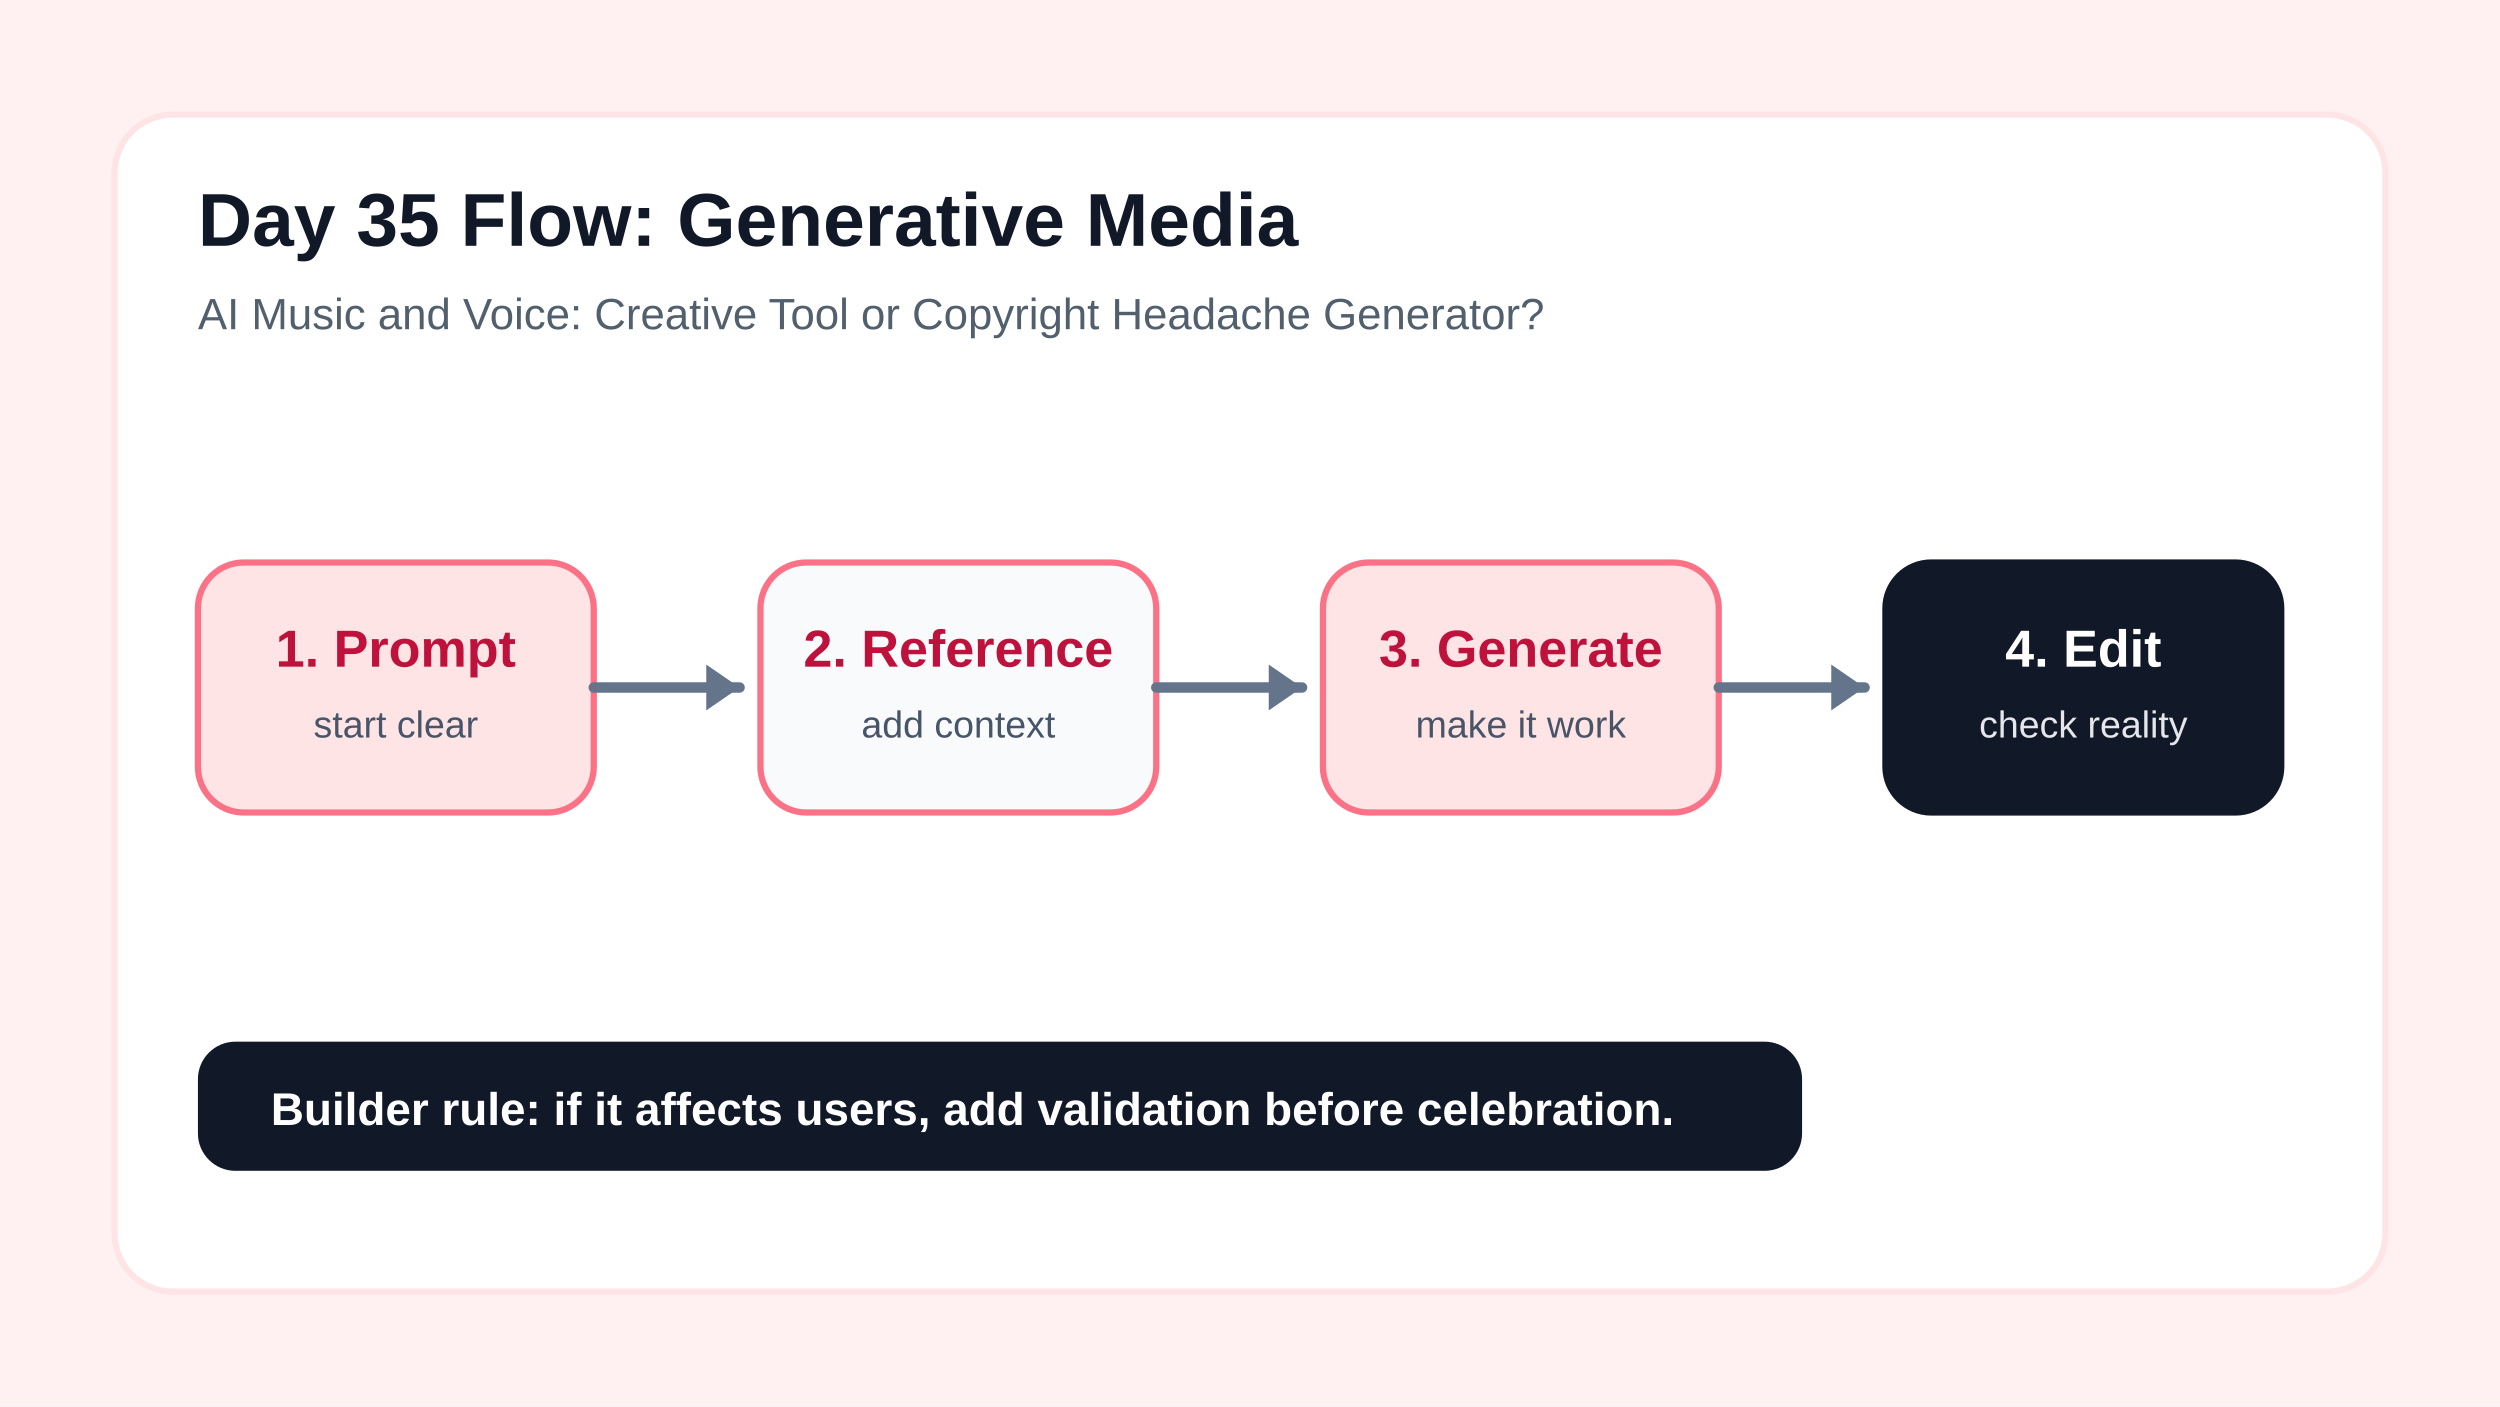
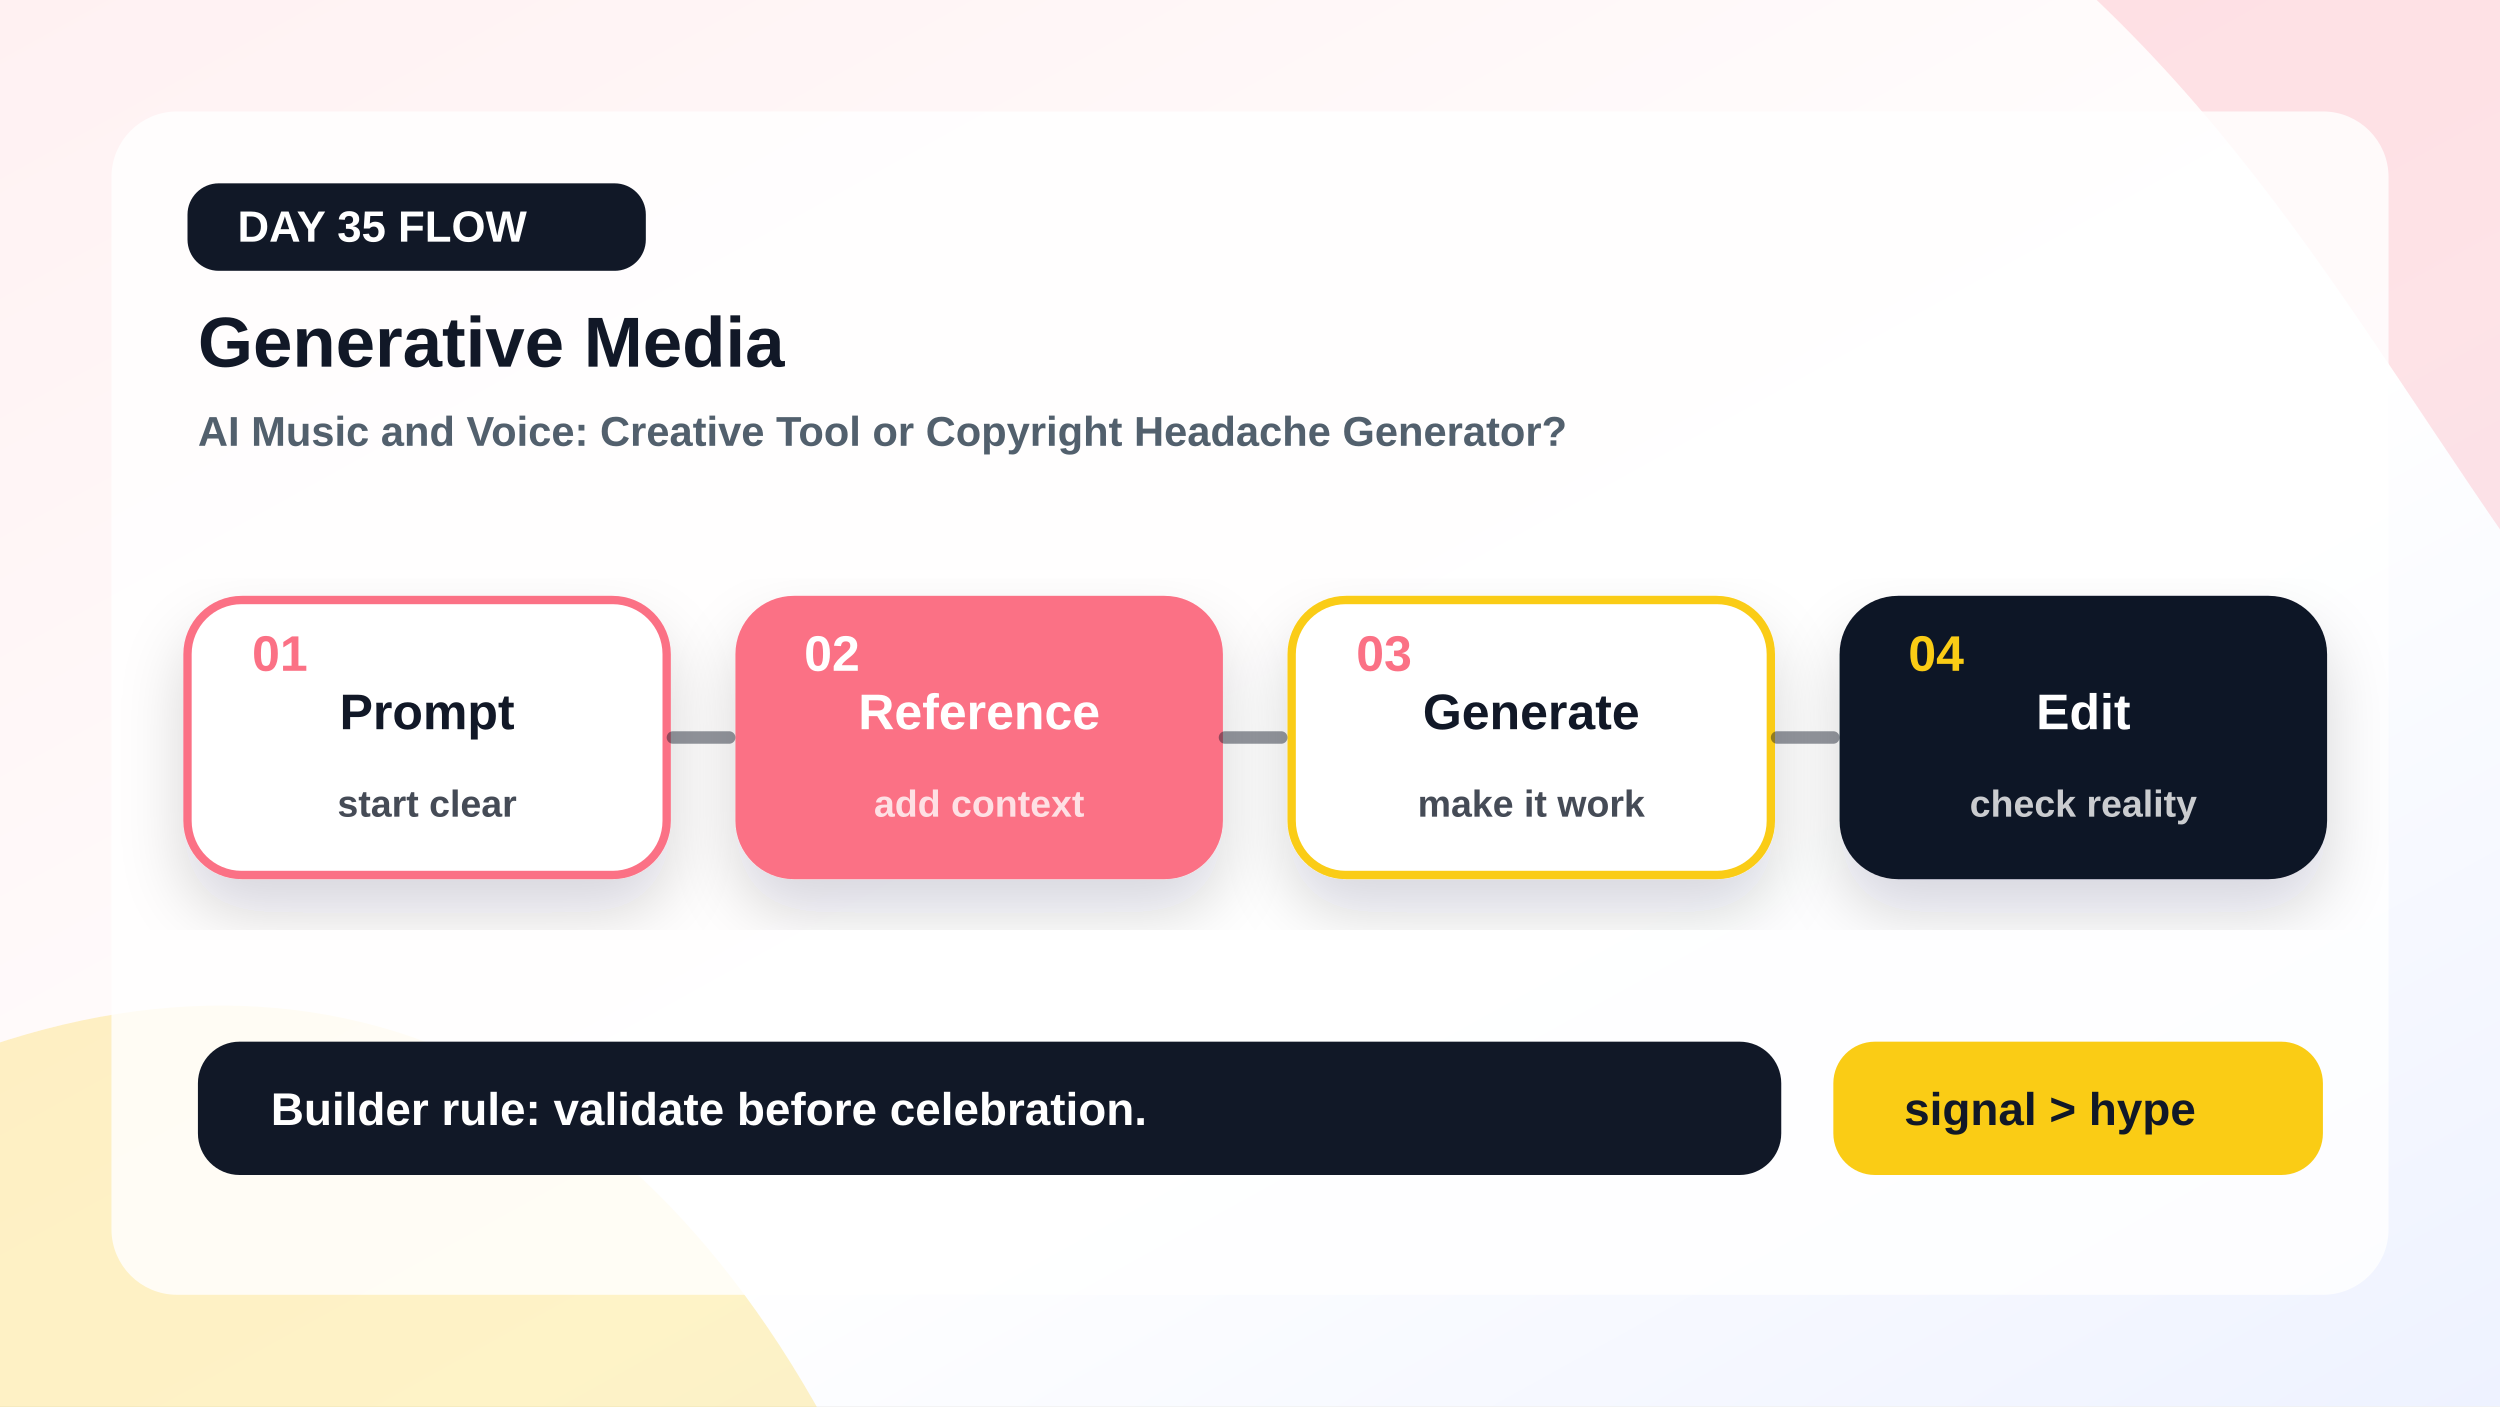
<svg xmlns="http://www.w3.org/2000/svg" width="1200" height="675" viewBox="0 0 1200 675" role="img" aria-labelledby="title desc">
-   <rect width="1200" height="675" fill="#fff1f2" />
-   <rect x="55" y="55" width="1090" height="565" rx="28" fill="#ffffff" stroke="#ffe4e6" stroke-width="3" />
-   <text x="95" y="118" font-family="Arial, sans-serif" font-size="36" font-weight="900" fill="#111827">Day 35 Flow: Generative Media</text>
-   <text x="95" y="158" font-family="Arial, sans-serif" font-size="21" fill="#52606d">AI Music and Voice: Creative Tool or Copyright Headache Generator?</text>
+   <defs>
+     <linearGradient id="bg" x1="0" y1="0" x2="1" y2="1">
+       <stop offset="0" stop-color="#fff1f2" />
+       <stop offset="0.60" stop-color="#ffffff" />
+       <stop offset="1" stop-color="#eef2ff" />
+     </linearGradient>
+     <filter id="shadow" x="-20%" y="-20%" width="140%" height="140%">
+       <feDropShadow dx="0" dy="16" stdDeviation="15" flood-color="#0f172a" flood-opacity="0.16" />
+     </filter>
+   </defs>
+   <rect width="1200" height="675" fill="url(#bg)" />
+   <path d="M920 -70 C1080 40 1135 170 1240 310 L1240 -70 Z" fill="#fb7185" opacity="0.20" />
+   <path d="M-50 520 C145 430 315 505 415 720 L-50 720 Z" fill="#facc15" opacity="0.24" />
+   <rect x="55" y="55" width="1090" height="565" rx="30" fill="#ffffff" opacity="0.82" stroke="#ffffff" stroke-width="3" />
+   <rect x="90" y="88" width="220" height="42" rx="15" fill="#111827" />
+   <text x="114" y="116" font-family="Arial, sans-serif" font-size="21" font-weight="900" fill="#ffffff">DAY 35 FLOW</text>
+   <text x="95" y="176" font-family="Arial, sans-serif" font-size="34" font-weight="900" fill="#111827">Generative Media</text>
+   <text x="95" y="214" font-family="Arial, sans-serif" font-size="20" font-weight="700" fill="#52606d">AI Music and Voice: Creative Tool or Copyright Headache Generator?</text>
  <g font-family="Arial, sans-serif">
-     <rect x="95" y="270" width="190" height="120" rx="22" fill="#ffe4e6" stroke="#fb7185" stroke-width="3" />
-     <text x="190" y="320" text-anchor="middle" font-size="25" font-weight="800" fill="#be123c">1. Prompt</text>
-     <text x="190" y="354" text-anchor="middle" font-size="18" fill="#475569">start clear</text>
-     <rect x="365" y="270" width="190" height="120" rx="22" fill="#f8fafc" stroke="#fb7185" stroke-width="3" />
-     <text x="460" y="320" text-anchor="middle" font-size="25" font-weight="800" fill="#be123c">2. Reference</text>
-     <text x="460" y="354" text-anchor="middle" font-size="18" fill="#475569">add context</text>
-     <rect x="635" y="270" width="190" height="120" rx="22" fill="#ffe4e6" stroke="#fb7185" stroke-width="3" />
-     <text x="730" y="320" text-anchor="middle" font-size="25" font-weight="800" fill="#be123c">3. Generate</text>
-     <text x="730" y="354" text-anchor="middle" font-size="18" fill="#475569">make it work</text>
-     <rect x="905" y="270" width="190" height="120" rx="22" fill="#111827" stroke="#111827" stroke-width="3" />
-     <text x="1000" y="320" text-anchor="middle" font-size="25" font-weight="800" fill="#ffffff">4. Edit</text>
-     <text x="1000" y="354" text-anchor="middle" font-size="18" fill="#e5e7eb">check reality</text>
-     <path d="M285 330 H355" stroke="#64748b" stroke-width="5" stroke-linecap="round" />
-     <path d="M355 330 l-16 -11 v22 z" fill="#64748b" />
-     <path d="M555 330 H625" stroke="#64748b" stroke-width="5" stroke-linecap="round" />
-     <path d="M625 330 l-16 -11 v22 z" fill="#64748b" />
-     <path d="M825 330 H895" stroke="#64748b" stroke-width="5" stroke-linecap="round" />
-     <path d="M895 330 l-16 -11 v22 z" fill="#64748b" />
+     <g filter="url(#shadow)">
+       <rect x="90" y="288" width="230" height="132" rx="26" fill="#ffffff" stroke="#fb7185" stroke-width="4" />
+     </g>
+     <text x="121" y="322" font-size="24" font-weight="900" fill="#fb7185">01</text>
+     <text x="205" y="350" text-anchor="middle" font-size="24" font-weight="900" fill="#111827">Prompt</text>
+     <text x="205" y="392" text-anchor="middle" font-size="18" font-weight="700" fill="#111827" opacity="0.78">start clear</text>
+     <g filter="url(#shadow)">
+       <rect x="355" y="288" width="230" height="132" rx="26" fill="#fb7185" stroke="#fb7185" stroke-width="4" />
+     </g>
+     <text x="386" y="322" font-size="24" font-weight="900" fill="#ffffff">02</text>
+     <text x="470" y="350" text-anchor="middle" font-size="24" font-weight="900" fill="#ffffff">Reference</text>
+     <text x="470" y="392" text-anchor="middle" font-size="18" font-weight="700" fill="#ffffff" opacity="0.78">add context</text>
+     <g filter="url(#shadow)">
+       <rect x="620" y="288" width="230" height="132" rx="26" fill="#ffffff" stroke="#facc15" stroke-width="4" />
+     </g>
+     <text x="651" y="322" font-size="24" font-weight="900" fill="#fb7185">03</text>
+     <text x="735" y="350" text-anchor="middle" font-size="24" font-weight="900" fill="#111827">Generate</text>
+     <text x="735" y="392" text-anchor="middle" font-size="18" font-weight="700" fill="#111827" opacity="0.78">make it work</text>
+     <g filter="url(#shadow)">
+       <rect x="885" y="288" width="230" height="132" rx="26" fill="#111827" stroke="#111827" stroke-width="4" />
+     </g>
+     <text x="916" y="322" font-size="24" font-weight="900" fill="#facc15">04</text>
+     <text x="1000" y="350" text-anchor="middle" font-size="24" font-weight="900" fill="#ffffff">Edit</text>
+     <text x="1000" y="392" text-anchor="middle" font-size="18" font-weight="700" fill="#ffffff" opacity="0.78">check reality</text>
+     <path d="M323 354 H350" stroke="#111827" stroke-width="6" stroke-linecap="round" opacity="0.45" />
+     <path d="M588 354 H615" stroke="#111827" stroke-width="6" stroke-linecap="round" opacity="0.45" />
+     <path d="M853 354 H880" stroke="#111827" stroke-width="6" stroke-linecap="round" opacity="0.45" />
  </g>
-   <rect x="95" y="500" width="770" height="62" rx="18" fill="#111827" />
-   <text x="130" y="540" font-family="Arial, sans-serif" font-size="22" font-weight="700" fill="#ffffff">Builder rule: if it affects users, add validation before celebration.</text>
+   <rect x="95" y="500" width="760" height="64" rx="20" fill="#111827" />
+   <text x="130" y="540" font-family="Arial, sans-serif" font-size="22" font-weight="900" fill="#ffffff">Builder rule: validate before celebration.</text>
+   <rect x="880" y="500" width="235" height="64" rx="20" fill="#facc15" />
+   <text x="914" y="540" font-family="Arial, sans-serif" font-size="22" font-weight="900" fill="#111827">signal &gt; hype</text>
</svg>
